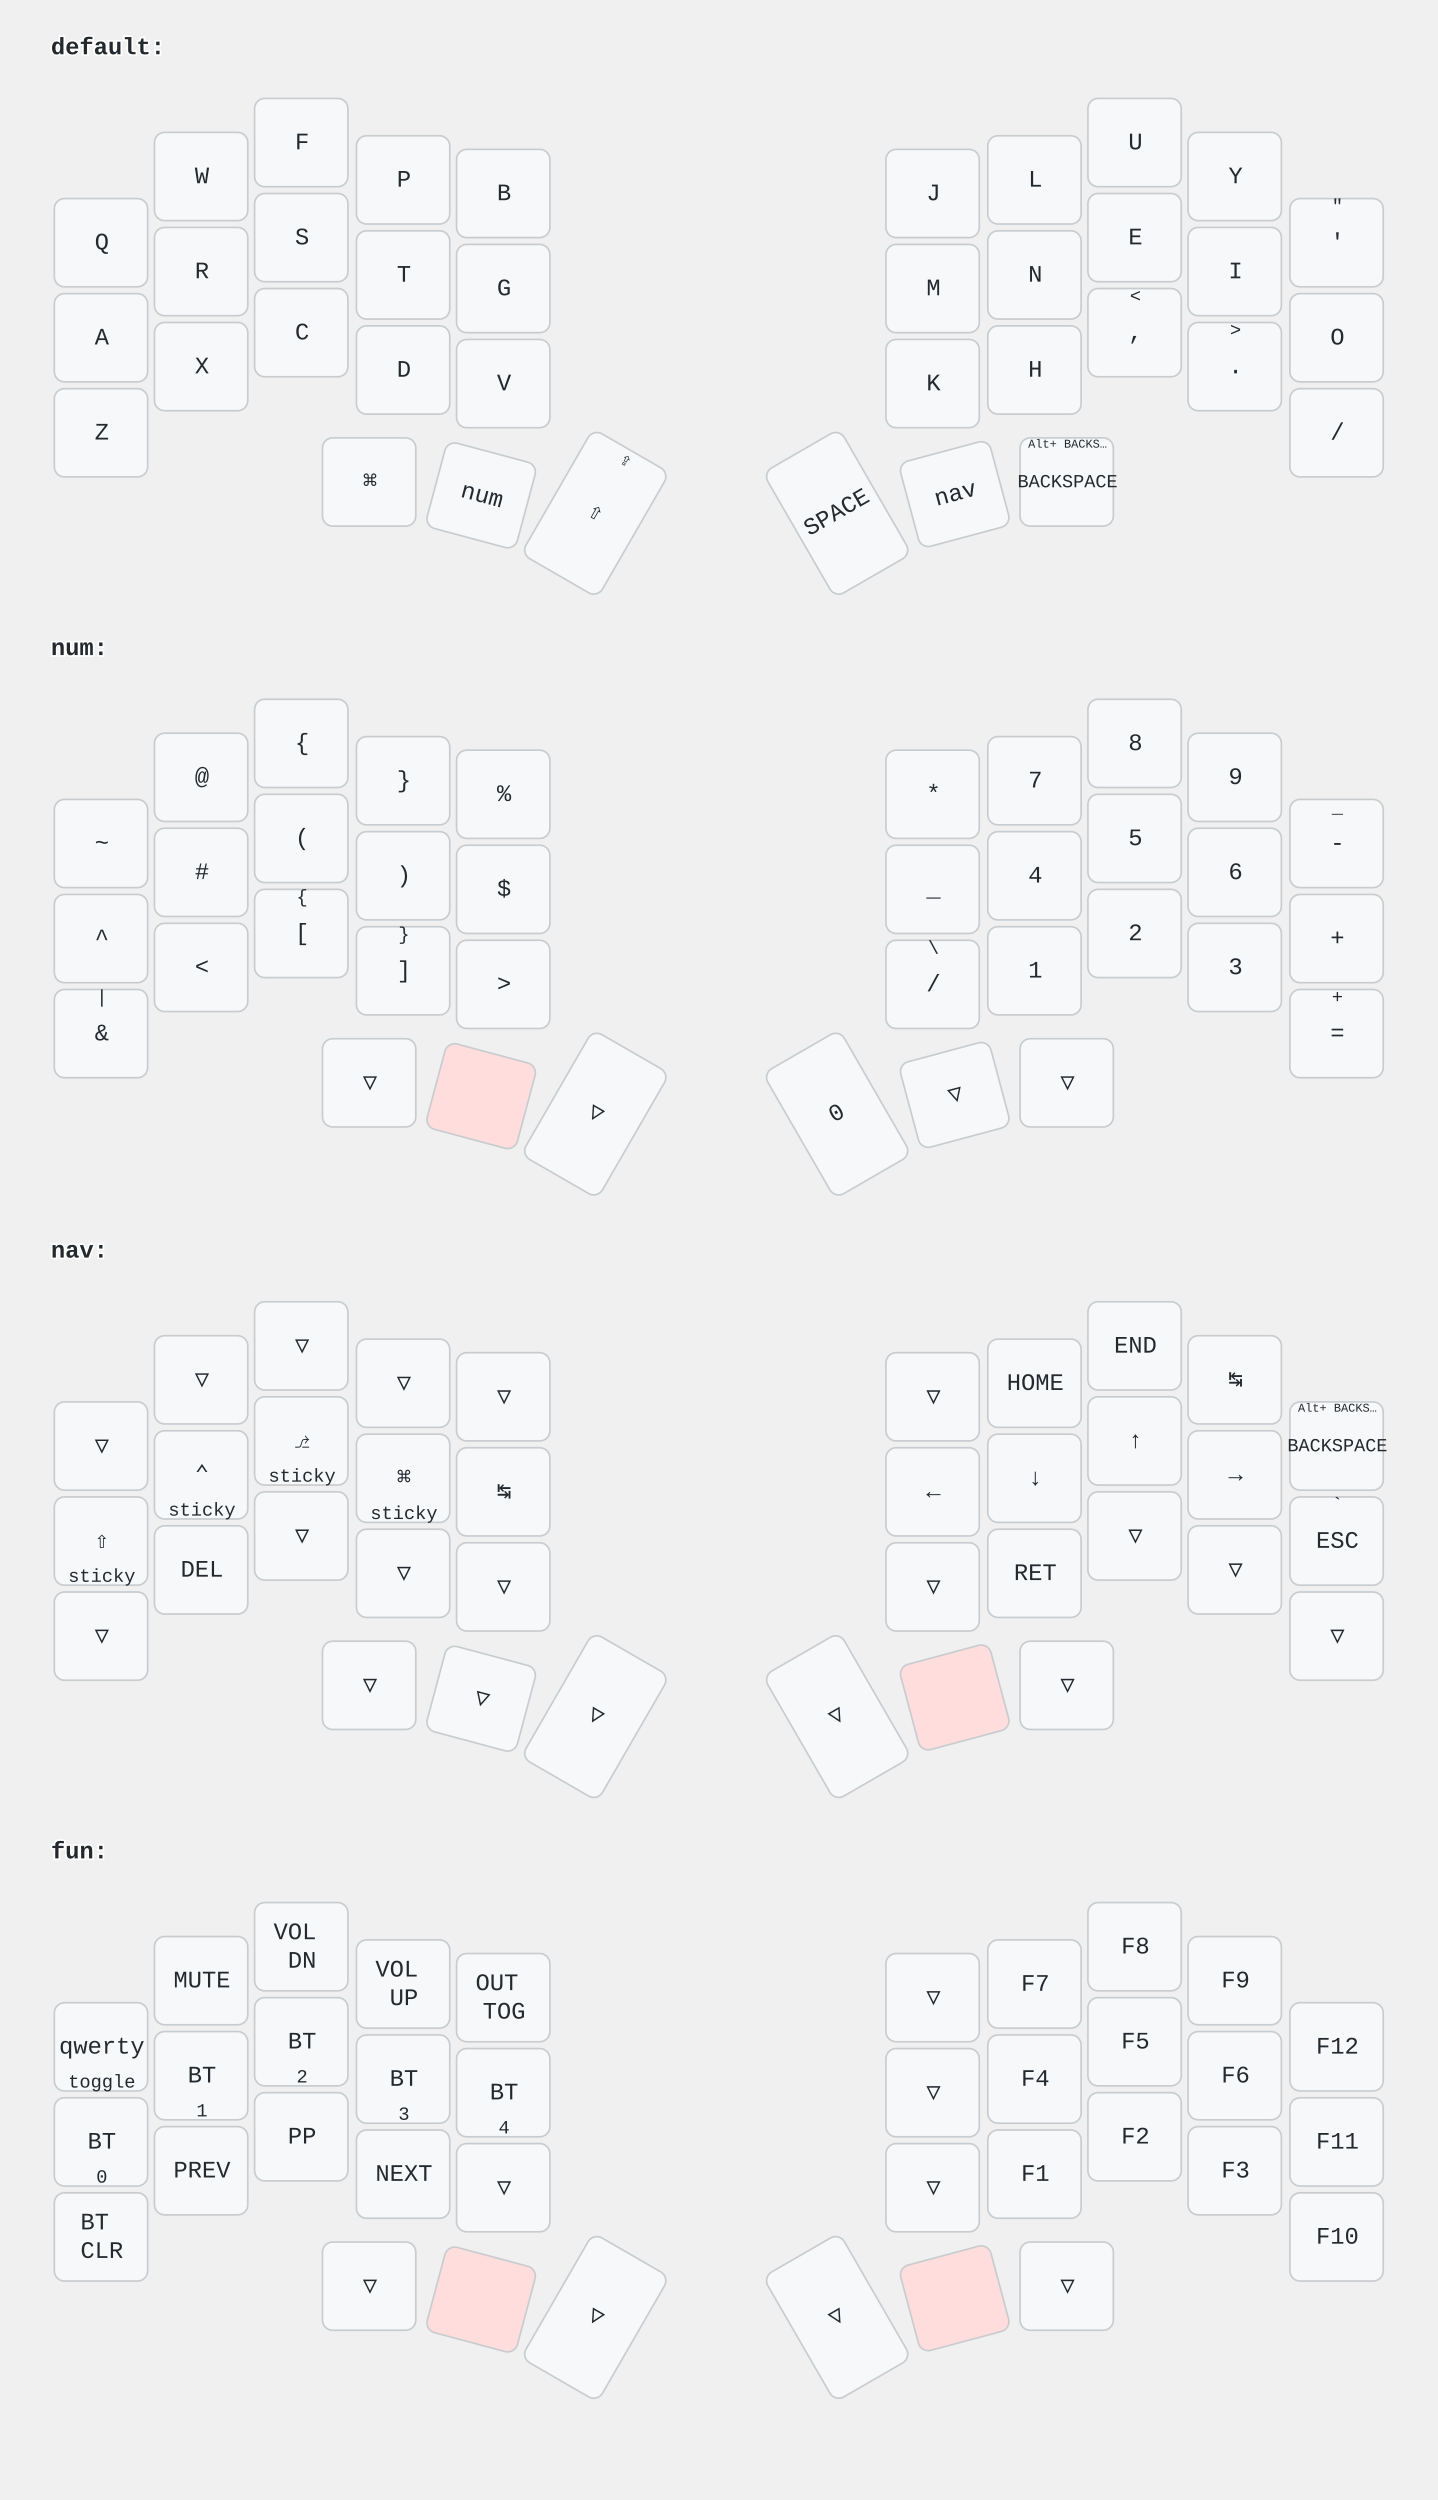
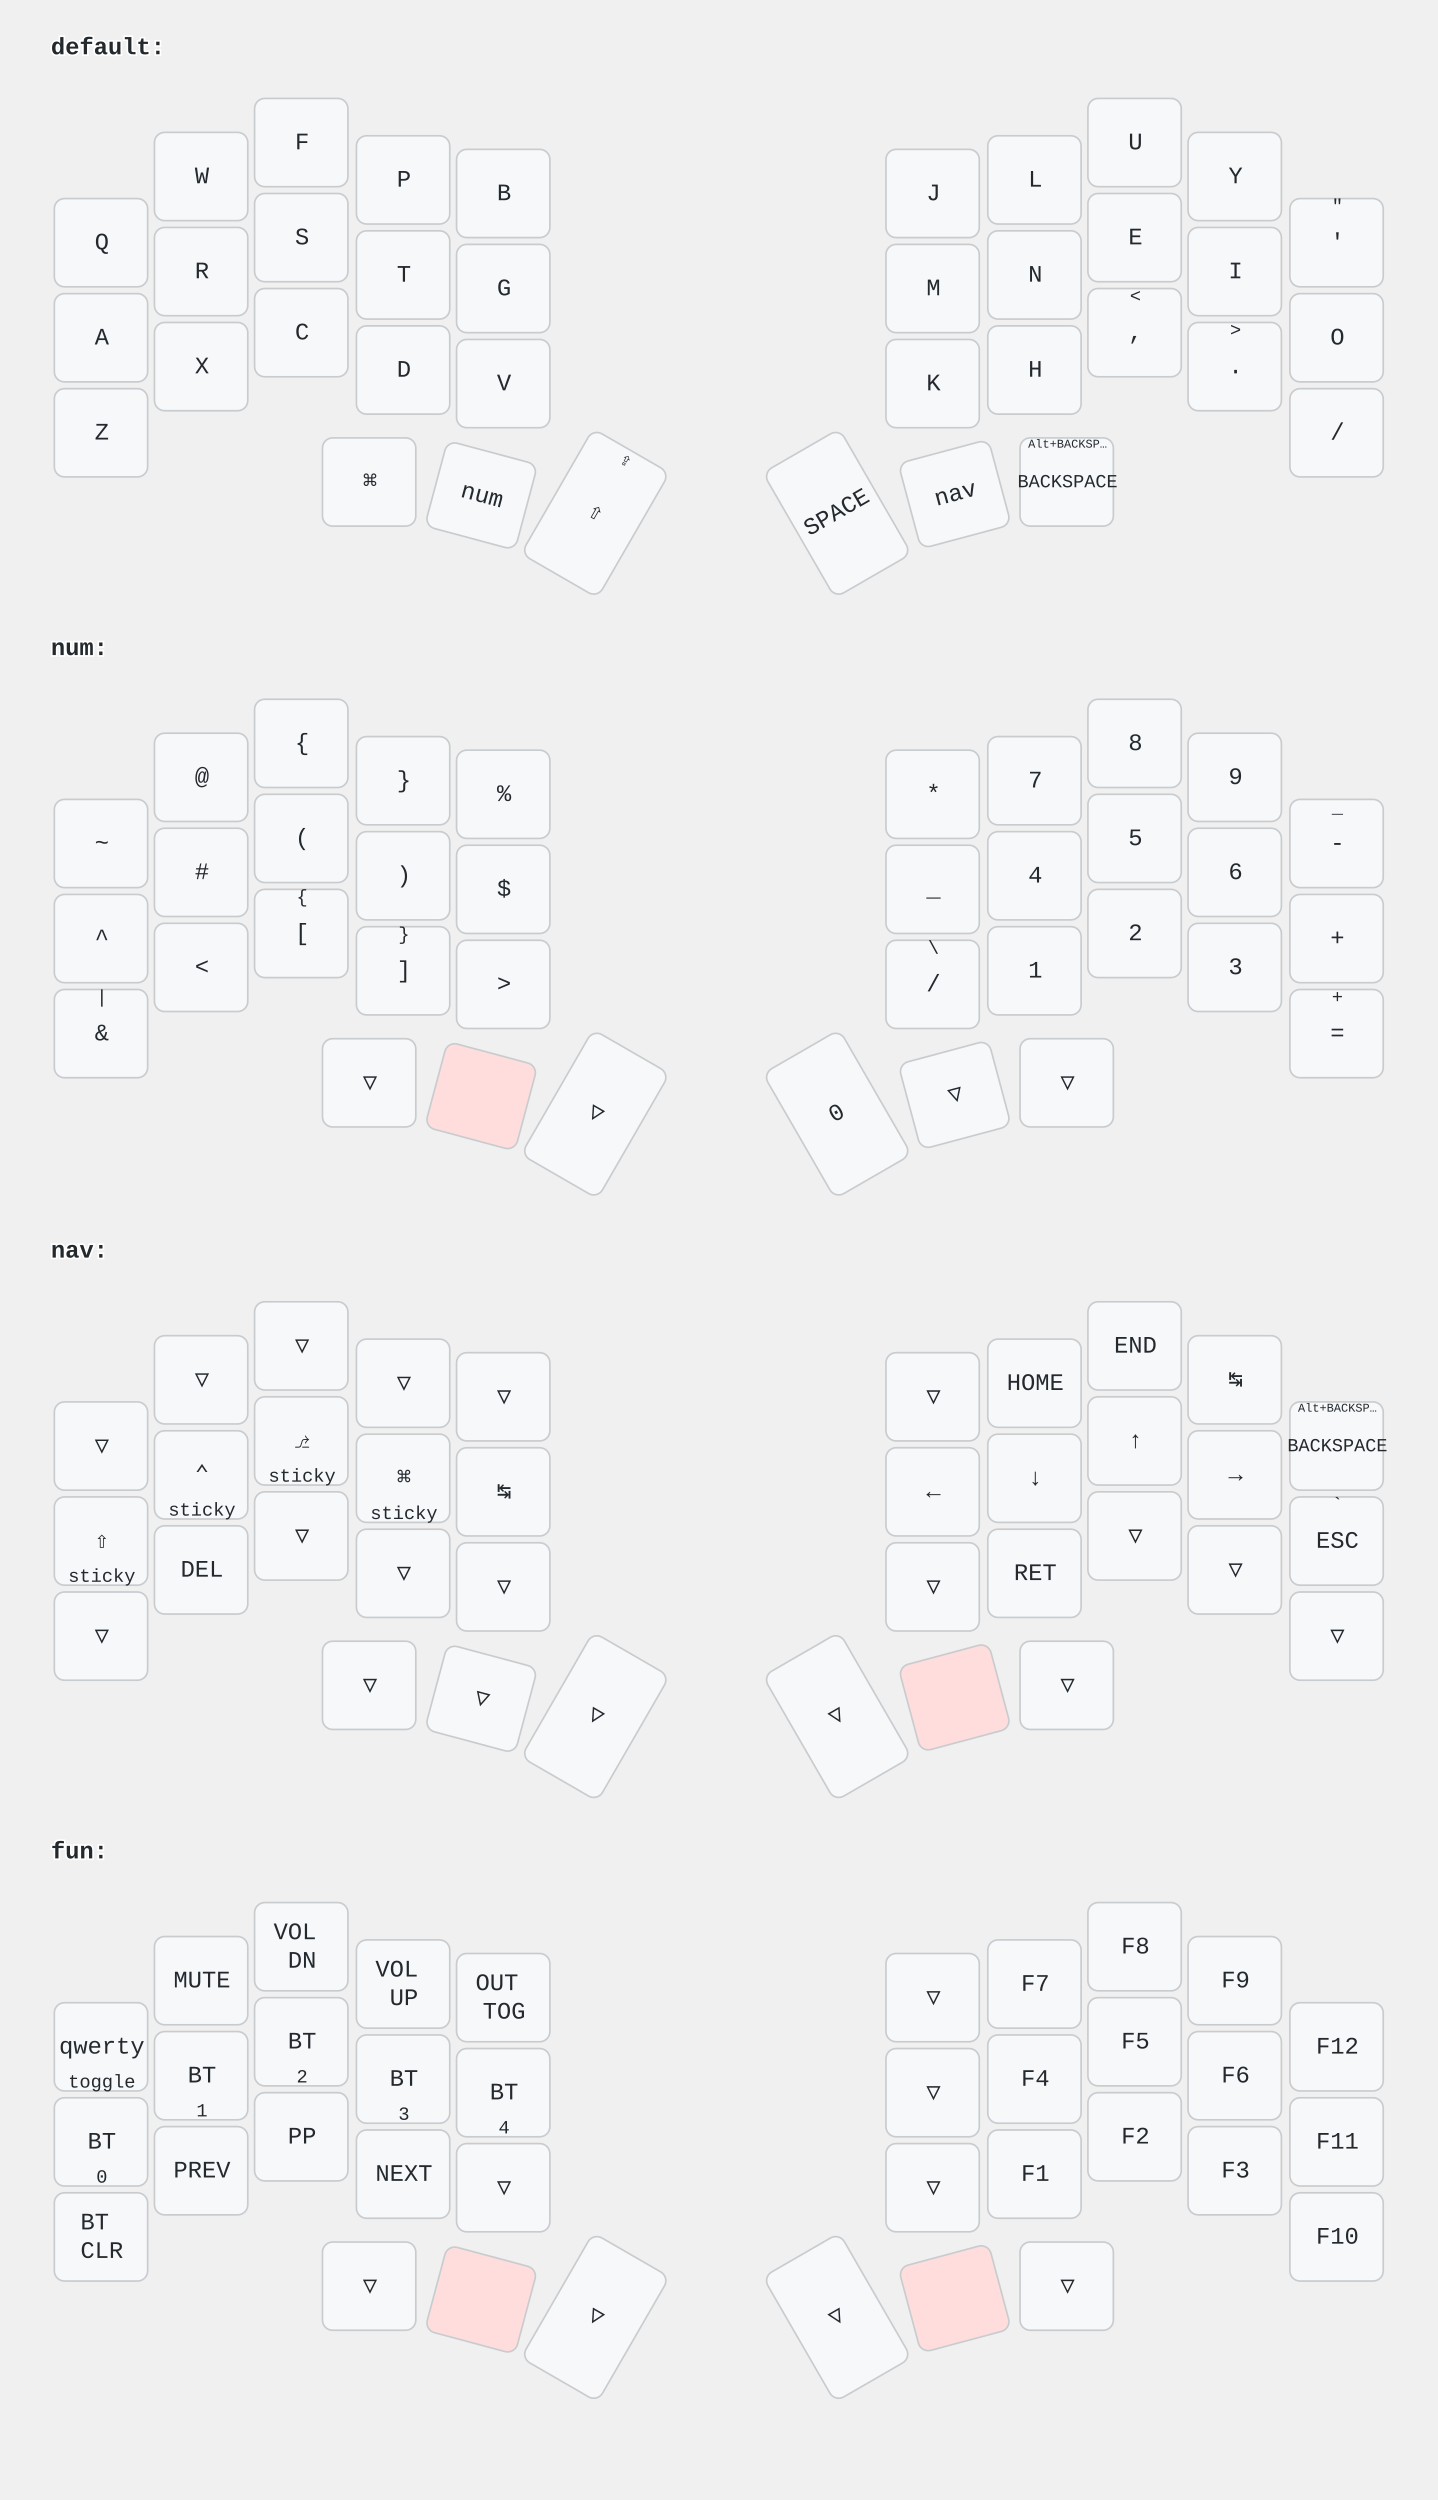
<svg xmlns="http://www.w3.org/2000/svg" width="847" height="1473" viewBox="0 0 847 1473" class="keymap">
  <style>/* font and background color specifications */
svg {
    font-family: SFMono-Regular,Consolas,Liberation Mono,Menlo,monospace;
    font-size: 14px;
    font-kerning: normal;
    text-rendering: optimizeLegibility;
    fill: #24292e;
}

/* default key styling */
rect {
    fill: #f6f8fa;
    stroke: #c9cccf;
    stroke-width: 1;
}

/* color accent for combo boxes */
rect.combo {
    fill: #cdf;
}

/* color accent for held keys */
rect.held, rect.combo.held {
    fill: #fdd;
}

/* color accent for ghost (optional) keys */
rect.ghost, rect.combo.ghost {
    fill: #ddd;
}

text {
    text-anchor: middle;
    dominant-baseline: middle;
}

/* styling for layer labels */
text.label {
    font-weight: bold;
    text-anchor: start;
    stroke: white;
    stroke-width: 2;
    paint-order: stroke;
}

/* styling for combo tap, and key hold/shifted label text */
text.combo, text.hold, text.shifted {
    font-size: 11px;
}

text.hold {
    text-anchor: middle;
    dominant-baseline: auto;
}

text.shifted {
    text-anchor: middle;
    dominant-baseline: hanging;
}

/* styling for hold/shifted label text in combo box */
text.combo.hold, text.combo.shifted {
    font-size: 8px;
}

/* styling for combo dendrons */
path {
    stroke-width: 1;
    stroke: gray;
    fill: none;
}
</style>
  <g transform="translate(30, 0)" class="layer-default">
    <text x="0" y="28" class="label" id="default">default:</text>
    <g transform="translate(0, 56)">
      <g transform="translate(30, 87)" class="key keypos-0">
        <rect rx="6" ry="6" x="-28" y="-26" width="55" height="52" class="key" />
        <text x="0" y="0" class="key tap">Q</text>
      </g>
      <g transform="translate(89, 48)" class="key keypos-1">
        <rect rx="6" ry="6" x="-28" y="-26" width="55" height="52" class="key" />
        <text x="0" y="0" class="key tap">W</text>
      </g>
      <g transform="translate(148, 28)" class="key keypos-2">
        <rect rx="6" ry="6" x="-28" y="-26" width="55" height="52" class="key" />
        <text x="0" y="0" class="key tap">F</text>
      </g>
      <g transform="translate(208, 50)" class="key keypos-3">
        <rect rx="6" ry="6" x="-28" y="-26" width="55" height="52" class="key" />
        <text x="0" y="0" class="key tap">P</text>
      </g>
      <g transform="translate(267, 58)" class="key keypos-4">
        <rect rx="6" ry="6" x="-28" y="-26" width="55" height="52" class="key" />
        <text x="0" y="0" class="key tap">B</text>
      </g>
      <g transform="translate(520, 58)" class="key keypos-5">
        <rect rx="6" ry="6" x="-28" y="-26" width="55" height="52" class="key" />
        <text x="0" y="0" class="key tap">J</text>
      </g>
      <g transform="translate(580, 50)" class="key keypos-6">
        <rect rx="6" ry="6" x="-28" y="-26" width="55" height="52" class="key" />
        <text x="0" y="0" class="key tap">L</text>
      </g>
      <g transform="translate(639, 28)" class="key keypos-7">
        <rect rx="6" ry="6" x="-28" y="-26" width="55" height="52" class="key" />
        <text x="0" y="0" class="key tap">U</text>
      </g>
      <g transform="translate(698, 48)" class="key keypos-8">
        <rect rx="6" ry="6" x="-28" y="-26" width="55" height="52" class="key" />
        <text x="0" y="0" class="key tap">Y</text>
      </g>
      <g transform="translate(758, 87)" class="key keypos-9">
        <rect rx="6" ry="6" x="-28" y="-26" width="55" height="52" class="key" />
        <text x="0" y="0" class="key tap">'</text>
        <text x="0" y="-24" class="key shifted">"</text>
      </g>
      <g transform="translate(30, 143)" class="key keypos-10">
        <rect rx="6" ry="6" x="-28" y="-26" width="55" height="52" class="key" />
        <text x="0" y="0" class="key tap">A</text>
      </g>
      <g transform="translate(89, 104)" class="key keypos-11">
        <rect rx="6" ry="6" x="-28" y="-26" width="55" height="52" class="key" />
        <text x="0" y="0" class="key tap">R</text>
      </g>
      <g transform="translate(148, 84)" class="key keypos-12">
        <rect rx="6" ry="6" x="-28" y="-26" width="55" height="52" class="key" />
        <text x="0" y="0" class="key tap">S</text>
      </g>
      <g transform="translate(208, 106)" class="key keypos-13">
        <rect rx="6" ry="6" x="-28" y="-26" width="55" height="52" class="key" />
        <text x="0" y="0" class="key tap">T</text>
      </g>
      <g transform="translate(267, 114)" class="key keypos-14">
        <rect rx="6" ry="6" x="-28" y="-26" width="55" height="52" class="key" />
        <text x="0" y="0" class="key tap">G</text>
      </g>
      <g transform="translate(520, 114)" class="key keypos-15">
        <rect rx="6" ry="6" x="-28" y="-26" width="55" height="52" class="key" />
        <text x="0" y="0" class="key tap">M</text>
      </g>
      <g transform="translate(580, 106)" class="key keypos-16">
        <rect rx="6" ry="6" x="-28" y="-26" width="55" height="52" class="key" />
        <text x="0" y="0" class="key tap">N</text>
      </g>
      <g transform="translate(639, 84)" class="key keypos-17">
        <rect rx="6" ry="6" x="-28" y="-26" width="55" height="52" class="key" />
        <text x="0" y="0" class="key tap">E</text>
      </g>
      <g transform="translate(698, 104)" class="key keypos-18">
        <rect rx="6" ry="6" x="-28" y="-26" width="55" height="52" class="key" />
        <text x="0" y="0" class="key tap">I</text>
      </g>
      <g transform="translate(758, 143)" class="key keypos-19">
        <rect rx="6" ry="6" x="-28" y="-26" width="55" height="52" class="key" />
        <text x="0" y="0" class="key tap">O</text>
      </g>
      <g transform="translate(30, 199)" class="key keypos-20">
        <rect rx="6" ry="6" x="-28" y="-26" width="55" height="52" class="key" />
        <text x="0" y="0" class="key tap">Z</text>
      </g>
      <g transform="translate(89, 160)" class="key keypos-21">
        <rect rx="6" ry="6" x="-28" y="-26" width="55" height="52" class="key" />
        <text x="0" y="0" class="key tap">X</text>
      </g>
      <g transform="translate(148, 140)" class="key keypos-22">
        <rect rx="6" ry="6" x="-28" y="-26" width="55" height="52" class="key" />
        <text x="0" y="0" class="key tap">C</text>
      </g>
      <g transform="translate(208, 162)" class="key keypos-23">
        <rect rx="6" ry="6" x="-28" y="-26" width="55" height="52" class="key" />
        <text x="0" y="0" class="key tap">D</text>
      </g>
      <g transform="translate(267, 170)" class="key keypos-24">
        <rect rx="6" ry="6" x="-28" y="-26" width="55" height="52" class="key" />
        <text x="0" y="0" class="key tap">V</text>
      </g>
      <g transform="translate(520, 170)" class="key keypos-25">
        <rect rx="6" ry="6" x="-28" y="-26" width="55" height="52" class="key" />
        <text x="0" y="0" class="key tap">K</text>
      </g>
      <g transform="translate(580, 162)" class="key keypos-26">
        <rect rx="6" ry="6" x="-28" y="-26" width="55" height="52" class="key" />
        <text x="0" y="0" class="key tap">H</text>
      </g>
      <g transform="translate(639, 140)" class="key keypos-27">
        <rect rx="6" ry="6" x="-28" y="-26" width="55" height="52" class="key" />
        <text x="0" y="0" class="key tap">,</text>
        <text x="0" y="-24" class="key shifted">&lt;</text>
      </g>
      <g transform="translate(698, 160)" class="key keypos-28">
        <rect rx="6" ry="6" x="-28" y="-26" width="55" height="52" class="key" />
        <text x="0" y="0" class="key tap">.</text>
        <text x="0" y="-24" class="key shifted">&gt;</text>
      </g>
      <g transform="translate(758, 199)" class="key keypos-29">
        <rect rx="6" ry="6" x="-28" y="-26" width="55" height="52" class="key" />
        <text x="0" y="0" class="key tap">/</text>
      </g>
      <g transform="translate(188, 228)" class="key keypos-30">
        <rect rx="6" ry="6" x="-28" y="-26" width="55" height="52" class="key" />
        <text x="0" y="0" class="key tap">⌘</text>
      </g>
      <g transform="translate(254, 236) rotate(15.0)" class="key keypos-31">
        <rect rx="6" ry="6" x="-28" y="-26" width="55" height="52" class="key" />
        <a href="#num">
          <text x="0" y="0" class="key tap layer-activator">num</text>
        </a>
      </g>
      <g transform="translate(321, 246) rotate(30.0)" class="key keypos-32">
        <rect rx="6" ry="6" x="-26" y="-42" width="52" height="85" class="key" />
        <text x="0" y="0" class="key tap">⇧</text>
        <text x="0" y="-40" class="key shifted">⇪</text>
      </g>
      <g transform="translate(463, 246) rotate(-30.0)" class="key keypos-33">
        <rect rx="6" ry="6" x="-26" y="-42" width="52" height="85" class="key" />
        <text x="0" y="0" class="key tap">SPACE</text>
      </g>
      <g transform="translate(533, 235) rotate(-15.0)" class="key keypos-34">
        <rect rx="6" ry="6" x="-28" y="-26" width="55" height="52" class="key" />
        <a href="#nav">
          <text x="0" y="0" class="key tap layer-activator">nav</text>
        </a>
      </g>
      <g transform="translate(599, 228)" class="key keypos-35">
        <rect rx="6" ry="6" x="-28" y="-26" width="55" height="52" class="key" />
        <text x="0" y="0" class="key tap">
          <tspan style="font-size: 78%">BACKSPACE</tspan>
        </text>
        <text x="0" y="-24" class="key shifted">
-           <tspan style="font-size: 64%">Alt+ BACKS…</tspan>
+           <tspan style="font-size: 64%">Alt+BACKSP…</tspan>
        </text>
      </g>
    </g>
  </g>
  <g transform="translate(30, 354)" class="layer-num">
    <text x="0" y="28" class="label" id="num">num:</text>
    <g transform="translate(0, 56)">
      <g transform="translate(30, 87)" class="key keypos-0">
        <rect rx="6" ry="6" x="-28" y="-26" width="55" height="52" class="key" />
        <text x="0" y="0" class="key tap">~</text>
      </g>
      <g transform="translate(89, 48)" class="key keypos-1">
        <rect rx="6" ry="6" x="-28" y="-26" width="55" height="52" class="key" />
        <text x="0" y="0" class="key tap">@</text>
      </g>
      <g transform="translate(148, 28)" class="key keypos-2">
        <rect rx="6" ry="6" x="-28" y="-26" width="55" height="52" class="key" />
        <text x="0" y="0" class="key tap">{</text>
      </g>
      <g transform="translate(208, 50)" class="key keypos-3">
        <rect rx="6" ry="6" x="-28" y="-26" width="55" height="52" class="key" />
        <text x="0" y="0" class="key tap">}</text>
      </g>
      <g transform="translate(267, 58)" class="key keypos-4">
        <rect rx="6" ry="6" x="-28" y="-26" width="55" height="52" class="key" />
        <text x="0" y="0" class="key tap">%</text>
      </g>
      <g transform="translate(520, 58)" class="key keypos-5">
        <rect rx="6" ry="6" x="-28" y="-26" width="55" height="52" class="key" />
        <text x="0" y="0" class="key tap">*</text>
      </g>
      <g transform="translate(580, 50)" class="key keypos-6">
        <rect rx="6" ry="6" x="-28" y="-26" width="55" height="52" class="key" />
        <text x="0" y="0" class="key tap">7</text>
      </g>
      <g transform="translate(639, 28)" class="key keypos-7">
        <rect rx="6" ry="6" x="-28" y="-26" width="55" height="52" class="key" />
        <text x="0" y="0" class="key tap">8</text>
      </g>
      <g transform="translate(698, 48)" class="key keypos-8">
        <rect rx="6" ry="6" x="-28" y="-26" width="55" height="52" class="key" />
        <text x="0" y="0" class="key tap">9</text>
      </g>
      <g transform="translate(758, 87)" class="key keypos-9">
        <rect rx="6" ry="6" x="-28" y="-26" width="55" height="52" class="key" />
        <text x="0" y="0" class="key tap">-</text>
        <text x="0" y="-24" class="key shifted">_</text>
      </g>
      <g transform="translate(30, 143)" class="key keypos-10">
        <rect rx="6" ry="6" x="-28" y="-26" width="55" height="52" class="key" />
        <text x="0" y="0" class="key tap">^</text>
      </g>
      <g transform="translate(89, 104)" class="key keypos-11">
        <rect rx="6" ry="6" x="-28" y="-26" width="55" height="52" class="key" />
        <text x="0" y="0" class="key tap">#</text>
      </g>
      <g transform="translate(148, 84)" class="key keypos-12">
        <rect rx="6" ry="6" x="-28" y="-26" width="55" height="52" class="key" />
        <text x="0" y="0" class="key tap">(</text>
      </g>
      <g transform="translate(208, 106)" class="key keypos-13">
        <rect rx="6" ry="6" x="-28" y="-26" width="55" height="52" class="key" />
        <text x="0" y="0" class="key tap">)</text>
      </g>
      <g transform="translate(267, 114)" class="key keypos-14">
        <rect rx="6" ry="6" x="-28" y="-26" width="55" height="52" class="key" />
        <text x="0" y="0" class="key tap">$</text>
      </g>
      <g transform="translate(520, 114)" class="key keypos-15">
        <rect rx="6" ry="6" x="-28" y="-26" width="55" height="52" class="key" />
        <text x="0" y="0" class="key tap">_</text>
      </g>
      <g transform="translate(580, 106)" class="key keypos-16">
        <rect rx="6" ry="6" x="-28" y="-26" width="55" height="52" class="key" />
        <text x="0" y="0" class="key tap">4</text>
      </g>
      <g transform="translate(639, 84)" class="key keypos-17">
        <rect rx="6" ry="6" x="-28" y="-26" width="55" height="52" class="key" />
        <text x="0" y="0" class="key tap">5</text>
      </g>
      <g transform="translate(698, 104)" class="key keypos-18">
        <rect rx="6" ry="6" x="-28" y="-26" width="55" height="52" class="key" />
        <text x="0" y="0" class="key tap">6</text>
      </g>
      <g transform="translate(758, 143)" class="key keypos-19">
        <rect rx="6" ry="6" x="-28" y="-26" width="55" height="52" class="key" />
        <text x="0" y="0" class="key tap">+</text>
      </g>
      <g transform="translate(30, 199)" class="key keypos-20">
        <rect rx="6" ry="6" x="-28" y="-26" width="55" height="52" class="key" />
        <text x="0" y="0" class="key tap">&amp;</text>
        <text x="0" y="-24" class="key shifted">|</text>
      </g>
      <g transform="translate(89, 160)" class="key keypos-21">
        <rect rx="6" ry="6" x="-28" y="-26" width="55" height="52" class="key" />
        <text x="0" y="0" class="key tap">&lt;</text>
      </g>
      <g transform="translate(148, 140)" class="key keypos-22">
        <rect rx="6" ry="6" x="-28" y="-26" width="55" height="52" class="key" />
        <text x="0" y="0" class="key tap">[</text>
        <text x="0" y="-24" class="key shifted">{</text>
      </g>
      <g transform="translate(208, 162)" class="key keypos-23">
        <rect rx="6" ry="6" x="-28" y="-26" width="55" height="52" class="key" />
        <text x="0" y="0" class="key tap">]</text>
        <text x="0" y="-24" class="key shifted">}</text>
      </g>
      <g transform="translate(267, 170)" class="key keypos-24">
        <rect rx="6" ry="6" x="-28" y="-26" width="55" height="52" class="key" />
        <text x="0" y="0" class="key tap">&gt;</text>
      </g>
      <g transform="translate(520, 170)" class="key keypos-25">
        <rect rx="6" ry="6" x="-28" y="-26" width="55" height="52" class="key" />
        <text x="0" y="0" class="key tap">/</text>
        <text x="0" y="-24" class="key shifted">\</text>
      </g>
      <g transform="translate(580, 162)" class="key keypos-26">
        <rect rx="6" ry="6" x="-28" y="-26" width="55" height="52" class="key" />
        <text x="0" y="0" class="key tap">1</text>
      </g>
      <g transform="translate(639, 140)" class="key keypos-27">
        <rect rx="6" ry="6" x="-28" y="-26" width="55" height="52" class="key" />
        <text x="0" y="0" class="key tap">2</text>
      </g>
      <g transform="translate(698, 160)" class="key keypos-28">
        <rect rx="6" ry="6" x="-28" y="-26" width="55" height="52" class="key" />
        <text x="0" y="0" class="key tap">3</text>
      </g>
      <g transform="translate(758, 199)" class="key keypos-29">
        <rect rx="6" ry="6" x="-28" y="-26" width="55" height="52" class="key" />
        <text x="0" y="0" class="key tap">=</text>
        <text x="0" y="-24" class="key shifted">+</text>
      </g>
      <g transform="translate(188, 228)" class="key trans keypos-30">
        <rect rx="6" ry="6" x="-28" y="-26" width="55" height="52" class="key trans" />
        <text x="0" y="0" class="key trans tap">▽</text>
      </g>
      <g transform="translate(254, 236) rotate(15.0)" class="key held keypos-31">
        <rect rx="6" ry="6" x="-28" y="-26" width="55" height="52" class="key held" />
      </g>
      <g transform="translate(321, 246) rotate(30.0)" class="key trans keypos-32">
        <rect rx="6" ry="6" x="-26" y="-42" width="52" height="85" class="key trans" />
        <text x="0" y="0" class="key trans tap">▽</text>
      </g>
      <g transform="translate(463, 246) rotate(-30.0)" class="key keypos-33">
        <rect rx="6" ry="6" x="-26" y="-42" width="52" height="85" class="key" />
        <text x="0" y="0" class="key tap">0</text>
      </g>
      <g transform="translate(533, 235) rotate(-15.0)" class="key trans keypos-34">
        <rect rx="6" ry="6" x="-28" y="-26" width="55" height="52" class="key trans" />
        <text x="0" y="0" class="key trans tap">▽</text>
      </g>
      <g transform="translate(599, 228)" class="key trans keypos-35">
        <rect rx="6" ry="6" x="-28" y="-26" width="55" height="52" class="key trans" />
        <text x="0" y="0" class="key trans tap">▽</text>
      </g>
    </g>
  </g>
  <g transform="translate(30, 709)" class="layer-nav">
    <text x="0" y="28" class="label" id="nav">nav:</text>
    <g transform="translate(0, 56)">
      <g transform="translate(30, 87)" class="key trans keypos-0">
        <rect rx="6" ry="6" x="-28" y="-26" width="55" height="52" class="key trans" />
        <text x="0" y="0" class="key trans tap">▽</text>
      </g>
      <g transform="translate(89, 48)" class="key trans keypos-1">
        <rect rx="6" ry="6" x="-28" y="-26" width="55" height="52" class="key trans" />
        <text x="0" y="0" class="key trans tap">▽</text>
      </g>
      <g transform="translate(148, 28)" class="key trans keypos-2">
        <rect rx="6" ry="6" x="-28" y="-26" width="55" height="52" class="key trans" />
        <text x="0" y="0" class="key trans tap">▽</text>
      </g>
      <g transform="translate(208, 50)" class="key trans keypos-3">
        <rect rx="6" ry="6" x="-28" y="-26" width="55" height="52" class="key trans" />
        <text x="0" y="0" class="key trans tap">▽</text>
      </g>
      <g transform="translate(267, 58)" class="key trans keypos-4">
        <rect rx="6" ry="6" x="-28" y="-26" width="55" height="52" class="key trans" />
        <text x="0" y="0" class="key trans tap">▽</text>
      </g>
      <g transform="translate(520, 58)" class="key trans keypos-5">
        <rect rx="6" ry="6" x="-28" y="-26" width="55" height="52" class="key trans" />
        <text x="0" y="0" class="key trans tap">▽</text>
      </g>
      <g transform="translate(580, 50)" class="key keypos-6">
        <rect rx="6" ry="6" x="-28" y="-26" width="55" height="52" class="key" />
        <text x="0" y="0" class="key tap">HOME</text>
      </g>
      <g transform="translate(639, 28)" class="key keypos-7">
        <rect rx="6" ry="6" x="-28" y="-26" width="55" height="52" class="key" />
        <text x="0" y="0" class="key tap">END</text>
      </g>
      <g transform="translate(698, 48)" class="key keypos-8">
        <rect rx="6" ry="6" x="-28" y="-26" width="55" height="52" class="key" />
        <text x="0" y="0" class="key tap">↹</text>
      </g>
      <g transform="translate(758, 87)" class="key keypos-9">
        <rect rx="6" ry="6" x="-28" y="-26" width="55" height="52" class="key" />
        <text x="0" y="0" class="key tap">
          <tspan style="font-size: 78%">BACKSPACE</tspan>
        </text>
        <text x="0" y="-24" class="key shifted">
-           <tspan style="font-size: 64%">Alt+ BACKS…</tspan>
+           <tspan style="font-size: 64%">Alt+BACKSP…</tspan>
        </text>
      </g>
      <g transform="translate(30, 143)" class="key keypos-10">
        <rect rx="6" ry="6" x="-28" y="-26" width="55" height="52" class="key" />
        <text x="0" y="0" class="key tap">⇧</text>
        <text x="0" y="24" class="key hold">sticky</text>
      </g>
      <g transform="translate(89, 104)" class="key keypos-11">
        <rect rx="6" ry="6" x="-28" y="-26" width="55" height="52" class="key" />
        <text x="0" y="0" class="key tap">⌃</text>
        <text x="0" y="24" class="key hold">sticky</text>
      </g>
      <g transform="translate(148, 84)" class="key keypos-12">
        <rect rx="6" ry="6" x="-28" y="-26" width="55" height="52" class="key" />
        <text x="0" y="0" class="key tap">⎇</text>
        <text x="0" y="24" class="key hold">sticky</text>
      </g>
      <g transform="translate(208, 106)" class="key keypos-13">
        <rect rx="6" ry="6" x="-28" y="-26" width="55" height="52" class="key" />
        <text x="0" y="0" class="key tap">⌘</text>
        <text x="0" y="24" class="key hold">sticky</text>
      </g>
      <g transform="translate(267, 114)" class="key keypos-14">
        <rect rx="6" ry="6" x="-28" y="-26" width="55" height="52" class="key" />
        <text x="0" y="0" class="key tap">↹</text>
      </g>
      <g transform="translate(520, 114)" class="key keypos-15">
        <rect rx="6" ry="6" x="-28" y="-26" width="55" height="52" class="key" />
        <text x="0" y="0" class="key tap">←</text>
      </g>
      <g transform="translate(580, 106)" class="key keypos-16">
        <rect rx="6" ry="6" x="-28" y="-26" width="55" height="52" class="key" />
        <text x="0" y="0" class="key tap">↓</text>
      </g>
      <g transform="translate(639, 84)" class="key keypos-17">
        <rect rx="6" ry="6" x="-28" y="-26" width="55" height="52" class="key" />
        <text x="0" y="0" class="key tap">↑</text>
      </g>
      <g transform="translate(698, 104)" class="key keypos-18">
        <rect rx="6" ry="6" x="-28" y="-26" width="55" height="52" class="key" />
        <text x="0" y="0" class="key tap">→</text>
      </g>
      <g transform="translate(758, 143)" class="key keypos-19">
        <rect rx="6" ry="6" x="-28" y="-26" width="55" height="52" class="key" />
        <text x="0" y="0" class="key tap">ESC</text>
        <text x="0" y="-24" class="key shifted">`</text>
      </g>
      <g transform="translate(30, 199)" class="key trans keypos-20">
        <rect rx="6" ry="6" x="-28" y="-26" width="55" height="52" class="key trans" />
        <text x="0" y="0" class="key trans tap">▽</text>
      </g>
      <g transform="translate(89, 160)" class="key keypos-21">
        <rect rx="6" ry="6" x="-28" y="-26" width="55" height="52" class="key" />
        <text x="0" y="0" class="key tap">DEL</text>
      </g>
      <g transform="translate(148, 140)" class="key trans keypos-22">
        <rect rx="6" ry="6" x="-28" y="-26" width="55" height="52" class="key trans" />
        <text x="0" y="0" class="key trans tap">▽</text>
      </g>
      <g transform="translate(208, 162)" class="key trans keypos-23">
        <rect rx="6" ry="6" x="-28" y="-26" width="55" height="52" class="key trans" />
        <text x="0" y="0" class="key trans tap">▽</text>
      </g>
      <g transform="translate(267, 170)" class="key trans keypos-24">
        <rect rx="6" ry="6" x="-28" y="-26" width="55" height="52" class="key trans" />
        <text x="0" y="0" class="key trans tap">▽</text>
      </g>
      <g transform="translate(520, 170)" class="key trans keypos-25">
        <rect rx="6" ry="6" x="-28" y="-26" width="55" height="52" class="key trans" />
        <text x="0" y="0" class="key trans tap">▽</text>
      </g>
      <g transform="translate(580, 162)" class="key keypos-26">
        <rect rx="6" ry="6" x="-28" y="-26" width="55" height="52" class="key" />
        <text x="0" y="0" class="key tap">RET</text>
      </g>
      <g transform="translate(639, 140)" class="key trans keypos-27">
        <rect rx="6" ry="6" x="-28" y="-26" width="55" height="52" class="key trans" />
        <text x="0" y="0" class="key trans tap">▽</text>
      </g>
      <g transform="translate(698, 160)" class="key trans keypos-28">
        <rect rx="6" ry="6" x="-28" y="-26" width="55" height="52" class="key trans" />
        <text x="0" y="0" class="key trans tap">▽</text>
      </g>
      <g transform="translate(758, 199)" class="key trans keypos-29">
        <rect rx="6" ry="6" x="-28" y="-26" width="55" height="52" class="key trans" />
        <text x="0" y="0" class="key trans tap">▽</text>
      </g>
      <g transform="translate(188, 228)" class="key trans keypos-30">
        <rect rx="6" ry="6" x="-28" y="-26" width="55" height="52" class="key trans" />
        <text x="0" y="0" class="key trans tap">▽</text>
      </g>
      <g transform="translate(254, 236) rotate(15.0)" class="key trans keypos-31">
        <rect rx="6" ry="6" x="-28" y="-26" width="55" height="52" class="key trans" />
        <text x="0" y="0" class="key trans tap">▽</text>
      </g>
      <g transform="translate(321, 246) rotate(30.0)" class="key trans keypos-32">
        <rect rx="6" ry="6" x="-26" y="-42" width="52" height="85" class="key trans" />
        <text x="0" y="0" class="key trans tap">▽</text>
      </g>
      <g transform="translate(463, 246) rotate(-30.0)" class="key trans keypos-33">
        <rect rx="6" ry="6" x="-26" y="-42" width="52" height="85" class="key trans" />
        <text x="0" y="0" class="key trans tap">▽</text>
      </g>
      <g transform="translate(533, 235) rotate(-15.0)" class="key held keypos-34">
        <rect rx="6" ry="6" x="-28" y="-26" width="55" height="52" class="key held" />
      </g>
      <g transform="translate(599, 228)" class="key trans keypos-35">
        <rect rx="6" ry="6" x="-28" y="-26" width="55" height="52" class="key trans" />
        <text x="0" y="0" class="key trans tap">▽</text>
      </g>
    </g>
  </g>
  <g transform="translate(30, 1063)" class="layer-fun">
    <text x="0" y="28" class="label" id="fun">fun:</text>
    <g transform="translate(0, 56)">
      <g transform="translate(30, 87)" class="key keypos-0">
        <rect rx="6" ry="6" x="-28" y="-26" width="55" height="52" class="key" />
        <text x="0" y="0" class="key tap">qwerty</text>
        <text x="0" y="24" class="key hold">toggle</text>
      </g>
      <g transform="translate(89, 48)" class="key keypos-1">
        <rect rx="6" ry="6" x="-28" y="-26" width="55" height="52" class="key" />
        <text x="0" y="0" class="key tap">MUTE</text>
      </g>
      <g transform="translate(148, 28)" class="key keypos-2">
        <rect rx="6" ry="6" x="-28" y="-26" width="55" height="52" class="key" />
        <text x="0" y="0" class="key tap">
          <tspan x="0" dy="-0.6em">VOL</tspan>
          <tspan x="0" dy="1.2em">DN</tspan>
        </text>
      </g>
      <g transform="translate(208, 50)" class="key keypos-3">
        <rect rx="6" ry="6" x="-28" y="-26" width="55" height="52" class="key" />
        <text x="0" y="0" class="key tap">
          <tspan x="0" dy="-0.6em">VOL</tspan>
          <tspan x="0" dy="1.2em">UP</tspan>
        </text>
      </g>
      <g transform="translate(267, 58)" class="key keypos-4">
        <rect rx="6" ry="6" x="-28" y="-26" width="55" height="52" class="key" />
        <text x="0" y="0" class="key tap">
          <tspan x="0" dy="-0.6em">OUT</tspan>
          <tspan x="0" dy="1.2em">TOG</tspan>
        </text>
      </g>
      <g transform="translate(520, 58)" class="key trans keypos-5">
        <rect rx="6" ry="6" x="-28" y="-26" width="55" height="52" class="key trans" />
        <text x="0" y="0" class="key trans tap">▽</text>
      </g>
      <g transform="translate(580, 50)" class="key keypos-6">
        <rect rx="6" ry="6" x="-28" y="-26" width="55" height="52" class="key" />
        <text x="0" y="0" class="key tap">F7</text>
      </g>
      <g transform="translate(639, 28)" class="key keypos-7">
        <rect rx="6" ry="6" x="-28" y="-26" width="55" height="52" class="key" />
        <text x="0" y="0" class="key tap">F8</text>
      </g>
      <g transform="translate(698, 48)" class="key keypos-8">
        <rect rx="6" ry="6" x="-28" y="-26" width="55" height="52" class="key" />
        <text x="0" y="0" class="key tap">F9</text>
      </g>
      <g transform="translate(758, 87)" class="key keypos-9">
        <rect rx="6" ry="6" x="-28" y="-26" width="55" height="52" class="key" />
        <text x="0" y="0" class="key tap">F12</text>
      </g>
      <g transform="translate(30, 143)" class="key keypos-10">
        <rect rx="6" ry="6" x="-28" y="-26" width="55" height="52" class="key" />
        <text x="0" y="0" class="key tap">BT</text>
        <text x="0" y="24" class="key hold">0</text>
      </g>
      <g transform="translate(89, 104)" class="key keypos-11">
        <rect rx="6" ry="6" x="-28" y="-26" width="55" height="52" class="key" />
        <text x="0" y="0" class="key tap">BT</text>
        <text x="0" y="24" class="key hold">1</text>
      </g>
      <g transform="translate(148, 84)" class="key keypos-12">
        <rect rx="6" ry="6" x="-28" y="-26" width="55" height="52" class="key" />
        <text x="0" y="0" class="key tap">BT</text>
        <text x="0" y="24" class="key hold">2</text>
      </g>
      <g transform="translate(208, 106)" class="key keypos-13">
        <rect rx="6" ry="6" x="-28" y="-26" width="55" height="52" class="key" />
        <text x="0" y="0" class="key tap">BT</text>
        <text x="0" y="24" class="key hold">3</text>
      </g>
      <g transform="translate(267, 114)" class="key keypos-14">
        <rect rx="6" ry="6" x="-28" y="-26" width="55" height="52" class="key" />
        <text x="0" y="0" class="key tap">BT</text>
        <text x="0" y="24" class="key hold">4</text>
      </g>
      <g transform="translate(520, 114)" class="key trans keypos-15">
        <rect rx="6" ry="6" x="-28" y="-26" width="55" height="52" class="key trans" />
        <text x="0" y="0" class="key trans tap">▽</text>
      </g>
      <g transform="translate(580, 106)" class="key keypos-16">
        <rect rx="6" ry="6" x="-28" y="-26" width="55" height="52" class="key" />
        <text x="0" y="0" class="key tap">F4</text>
      </g>
      <g transform="translate(639, 84)" class="key keypos-17">
        <rect rx="6" ry="6" x="-28" y="-26" width="55" height="52" class="key" />
        <text x="0" y="0" class="key tap">F5</text>
      </g>
      <g transform="translate(698, 104)" class="key keypos-18">
        <rect rx="6" ry="6" x="-28" y="-26" width="55" height="52" class="key" />
        <text x="0" y="0" class="key tap">F6</text>
      </g>
      <g transform="translate(758, 143)" class="key keypos-19">
        <rect rx="6" ry="6" x="-28" y="-26" width="55" height="52" class="key" />
        <text x="0" y="0" class="key tap">F11</text>
      </g>
      <g transform="translate(30, 199)" class="key keypos-20">
        <rect rx="6" ry="6" x="-28" y="-26" width="55" height="52" class="key" />
        <text x="0" y="0" class="key tap">
          <tspan x="0" dy="-0.6em">BT</tspan>
          <tspan x="0" dy="1.2em">CLR</tspan>
        </text>
      </g>
      <g transform="translate(89, 160)" class="key keypos-21">
        <rect rx="6" ry="6" x="-28" y="-26" width="55" height="52" class="key" />
        <text x="0" y="0" class="key tap">PREV</text>
      </g>
      <g transform="translate(148, 140)" class="key keypos-22">
        <rect rx="6" ry="6" x="-28" y="-26" width="55" height="52" class="key" />
        <text x="0" y="0" class="key tap">PP</text>
      </g>
      <g transform="translate(208, 162)" class="key keypos-23">
        <rect rx="6" ry="6" x="-28" y="-26" width="55" height="52" class="key" />
        <text x="0" y="0" class="key tap">NEXT</text>
      </g>
      <g transform="translate(267, 170)" class="key trans keypos-24">
        <rect rx="6" ry="6" x="-28" y="-26" width="55" height="52" class="key trans" />
        <text x="0" y="0" class="key trans tap">▽</text>
      </g>
      <g transform="translate(520, 170)" class="key trans keypos-25">
        <rect rx="6" ry="6" x="-28" y="-26" width="55" height="52" class="key trans" />
        <text x="0" y="0" class="key trans tap">▽</text>
      </g>
      <g transform="translate(580, 162)" class="key keypos-26">
        <rect rx="6" ry="6" x="-28" y="-26" width="55" height="52" class="key" />
        <text x="0" y="0" class="key tap">F1</text>
      </g>
      <g transform="translate(639, 140)" class="key keypos-27">
        <rect rx="6" ry="6" x="-28" y="-26" width="55" height="52" class="key" />
        <text x="0" y="0" class="key tap">F2</text>
      </g>
      <g transform="translate(698, 160)" class="key keypos-28">
        <rect rx="6" ry="6" x="-28" y="-26" width="55" height="52" class="key" />
        <text x="0" y="0" class="key tap">F3</text>
      </g>
      <g transform="translate(758, 199)" class="key keypos-29">
        <rect rx="6" ry="6" x="-28" y="-26" width="55" height="52" class="key" />
        <text x="0" y="0" class="key tap">F10</text>
      </g>
      <g transform="translate(188, 228)" class="key trans keypos-30">
        <rect rx="6" ry="6" x="-28" y="-26" width="55" height="52" class="key trans" />
        <text x="0" y="0" class="key trans tap">▽</text>
      </g>
      <g transform="translate(254, 236) rotate(15.0)" class="key held keypos-31">
        <rect rx="6" ry="6" x="-28" y="-26" width="55" height="52" class="key held" />
      </g>
      <g transform="translate(321, 246) rotate(30.0)" class="key trans keypos-32">
        <rect rx="6" ry="6" x="-26" y="-42" width="52" height="85" class="key trans" />
        <text x="0" y="0" class="key trans tap">▽</text>
      </g>
      <g transform="translate(463, 246) rotate(-30.0)" class="key trans keypos-33">
        <rect rx="6" ry="6" x="-26" y="-42" width="52" height="85" class="key trans" />
        <text x="0" y="0" class="key trans tap">▽</text>
      </g>
      <g transform="translate(533, 235) rotate(-15.0)" class="key held keypos-34">
        <rect rx="6" ry="6" x="-28" y="-26" width="55" height="52" class="key held" />
      </g>
      <g transform="translate(599, 228)" class="key trans keypos-35">
        <rect rx="6" ry="6" x="-28" y="-26" width="55" height="52" class="key trans" />
        <text x="0" y="0" class="key trans tap">▽</text>
      </g>
    </g>
  </g>
</svg>
